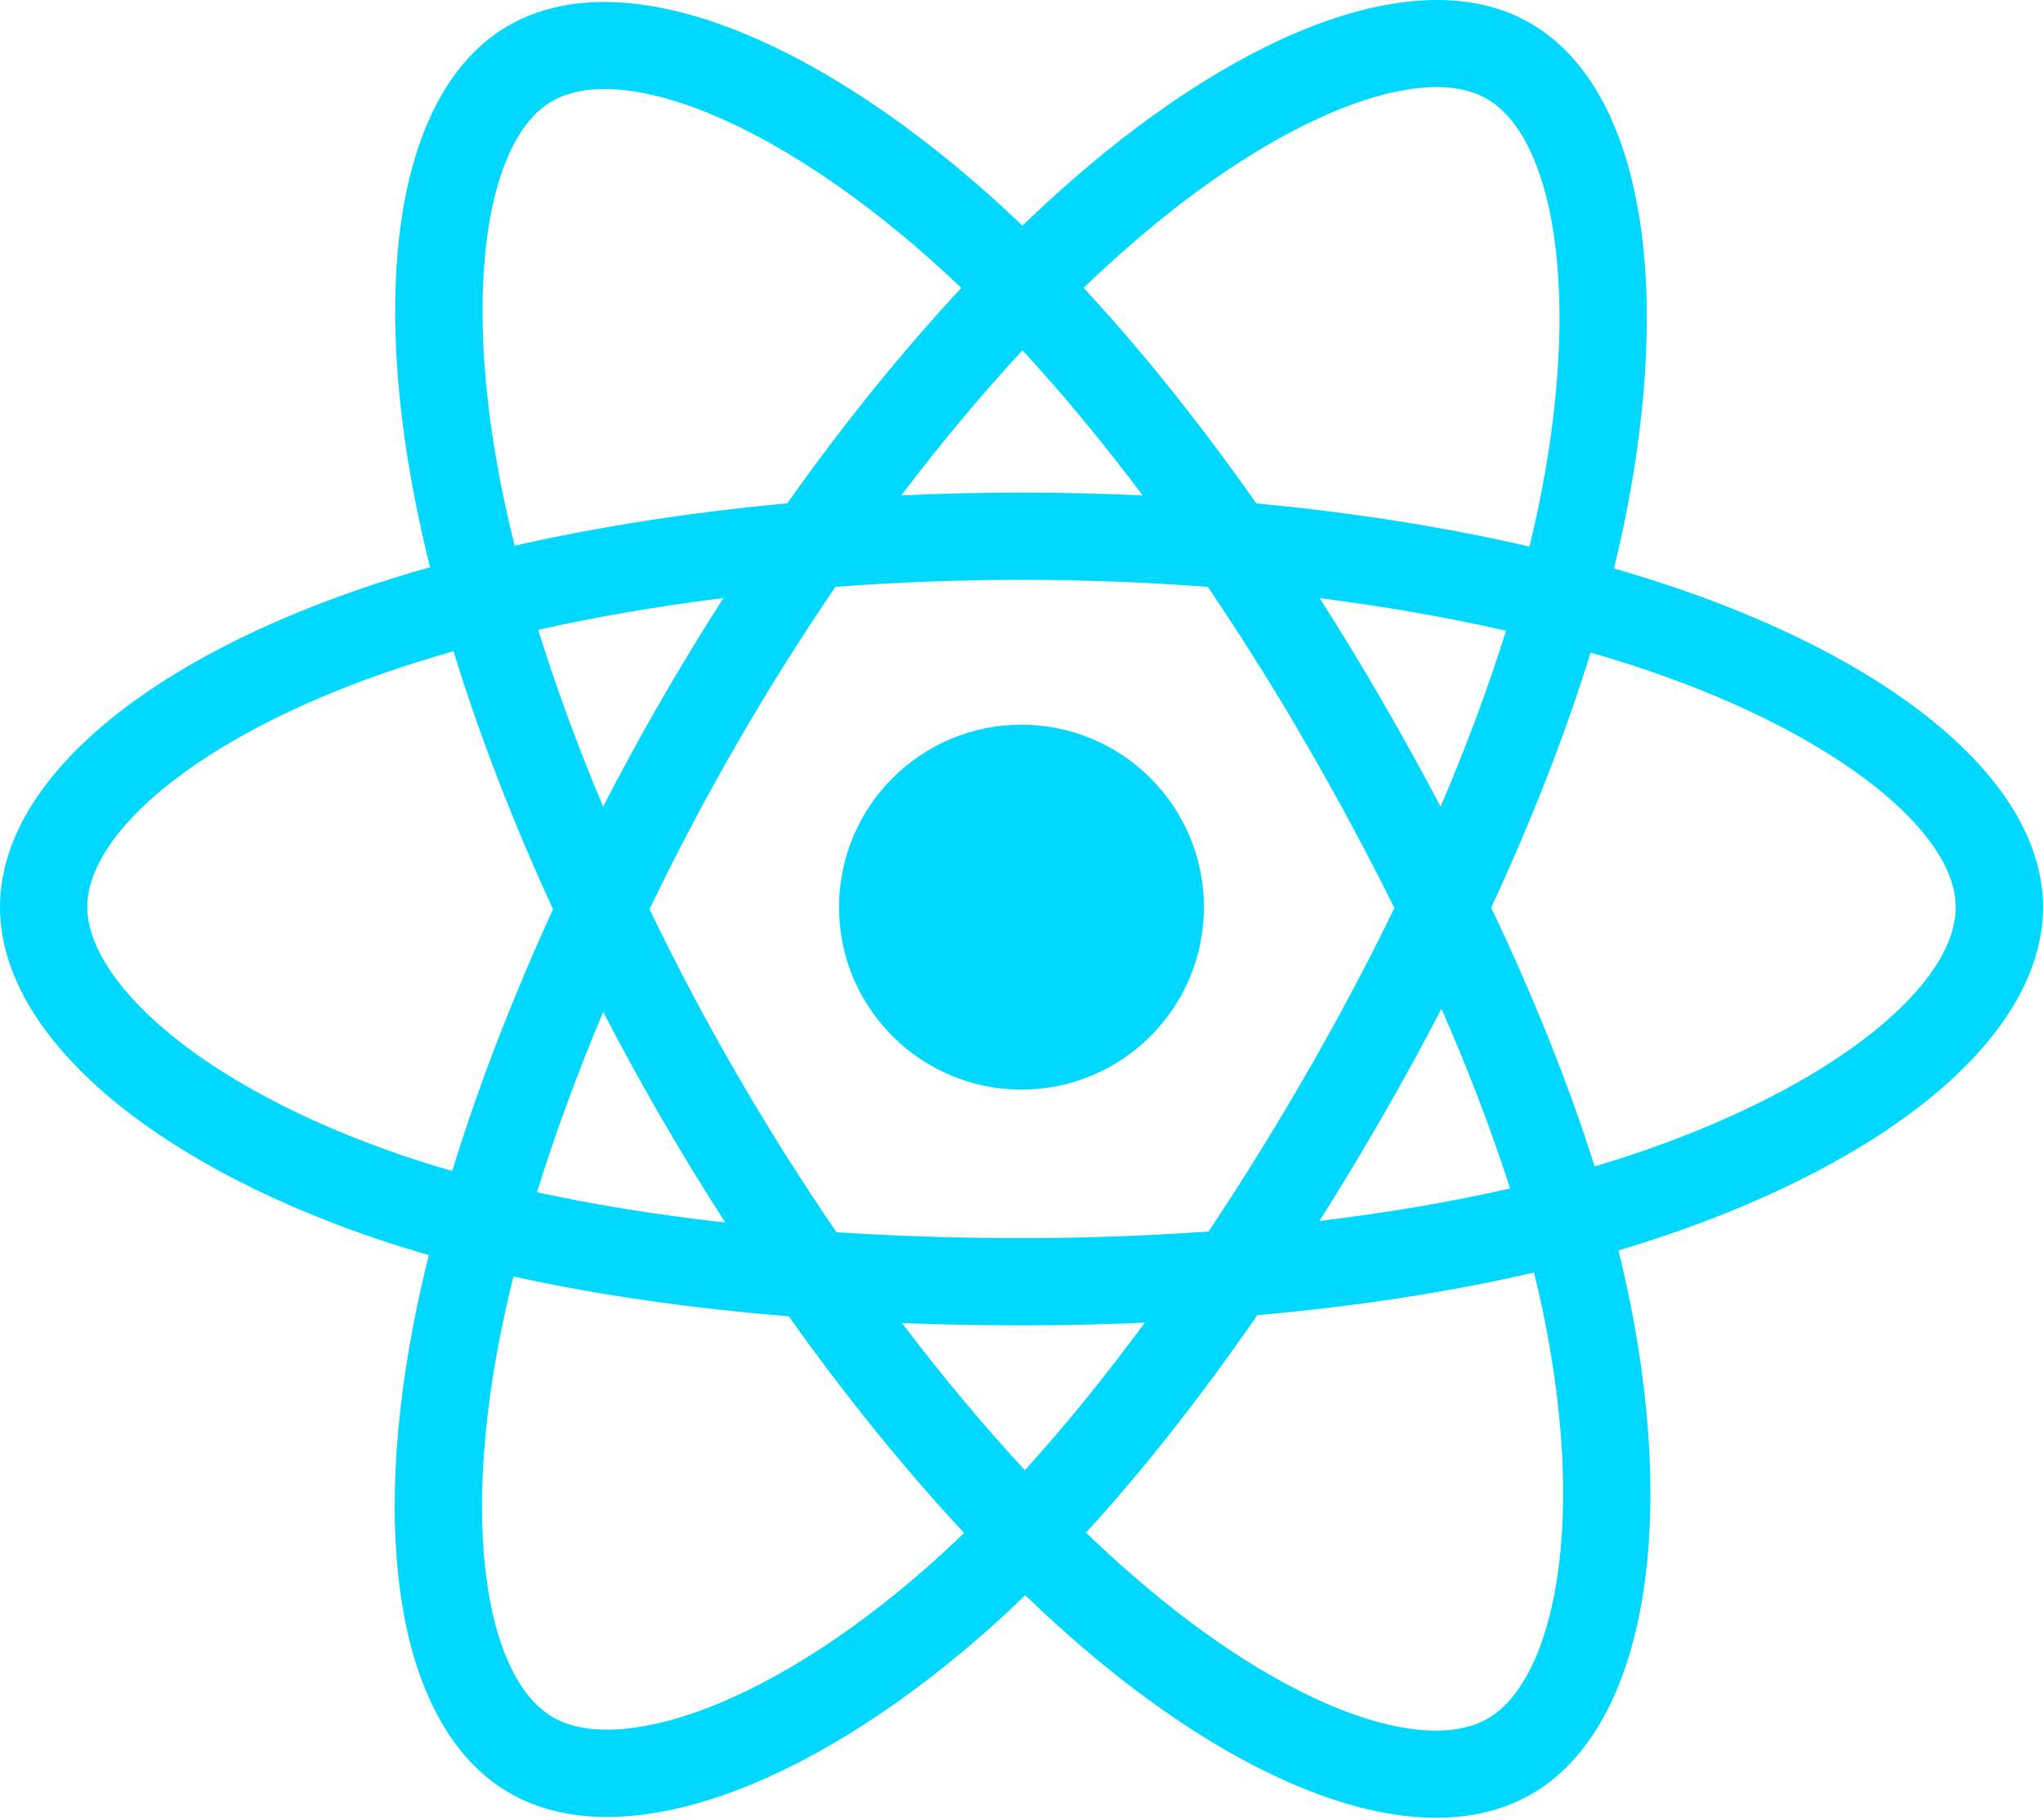
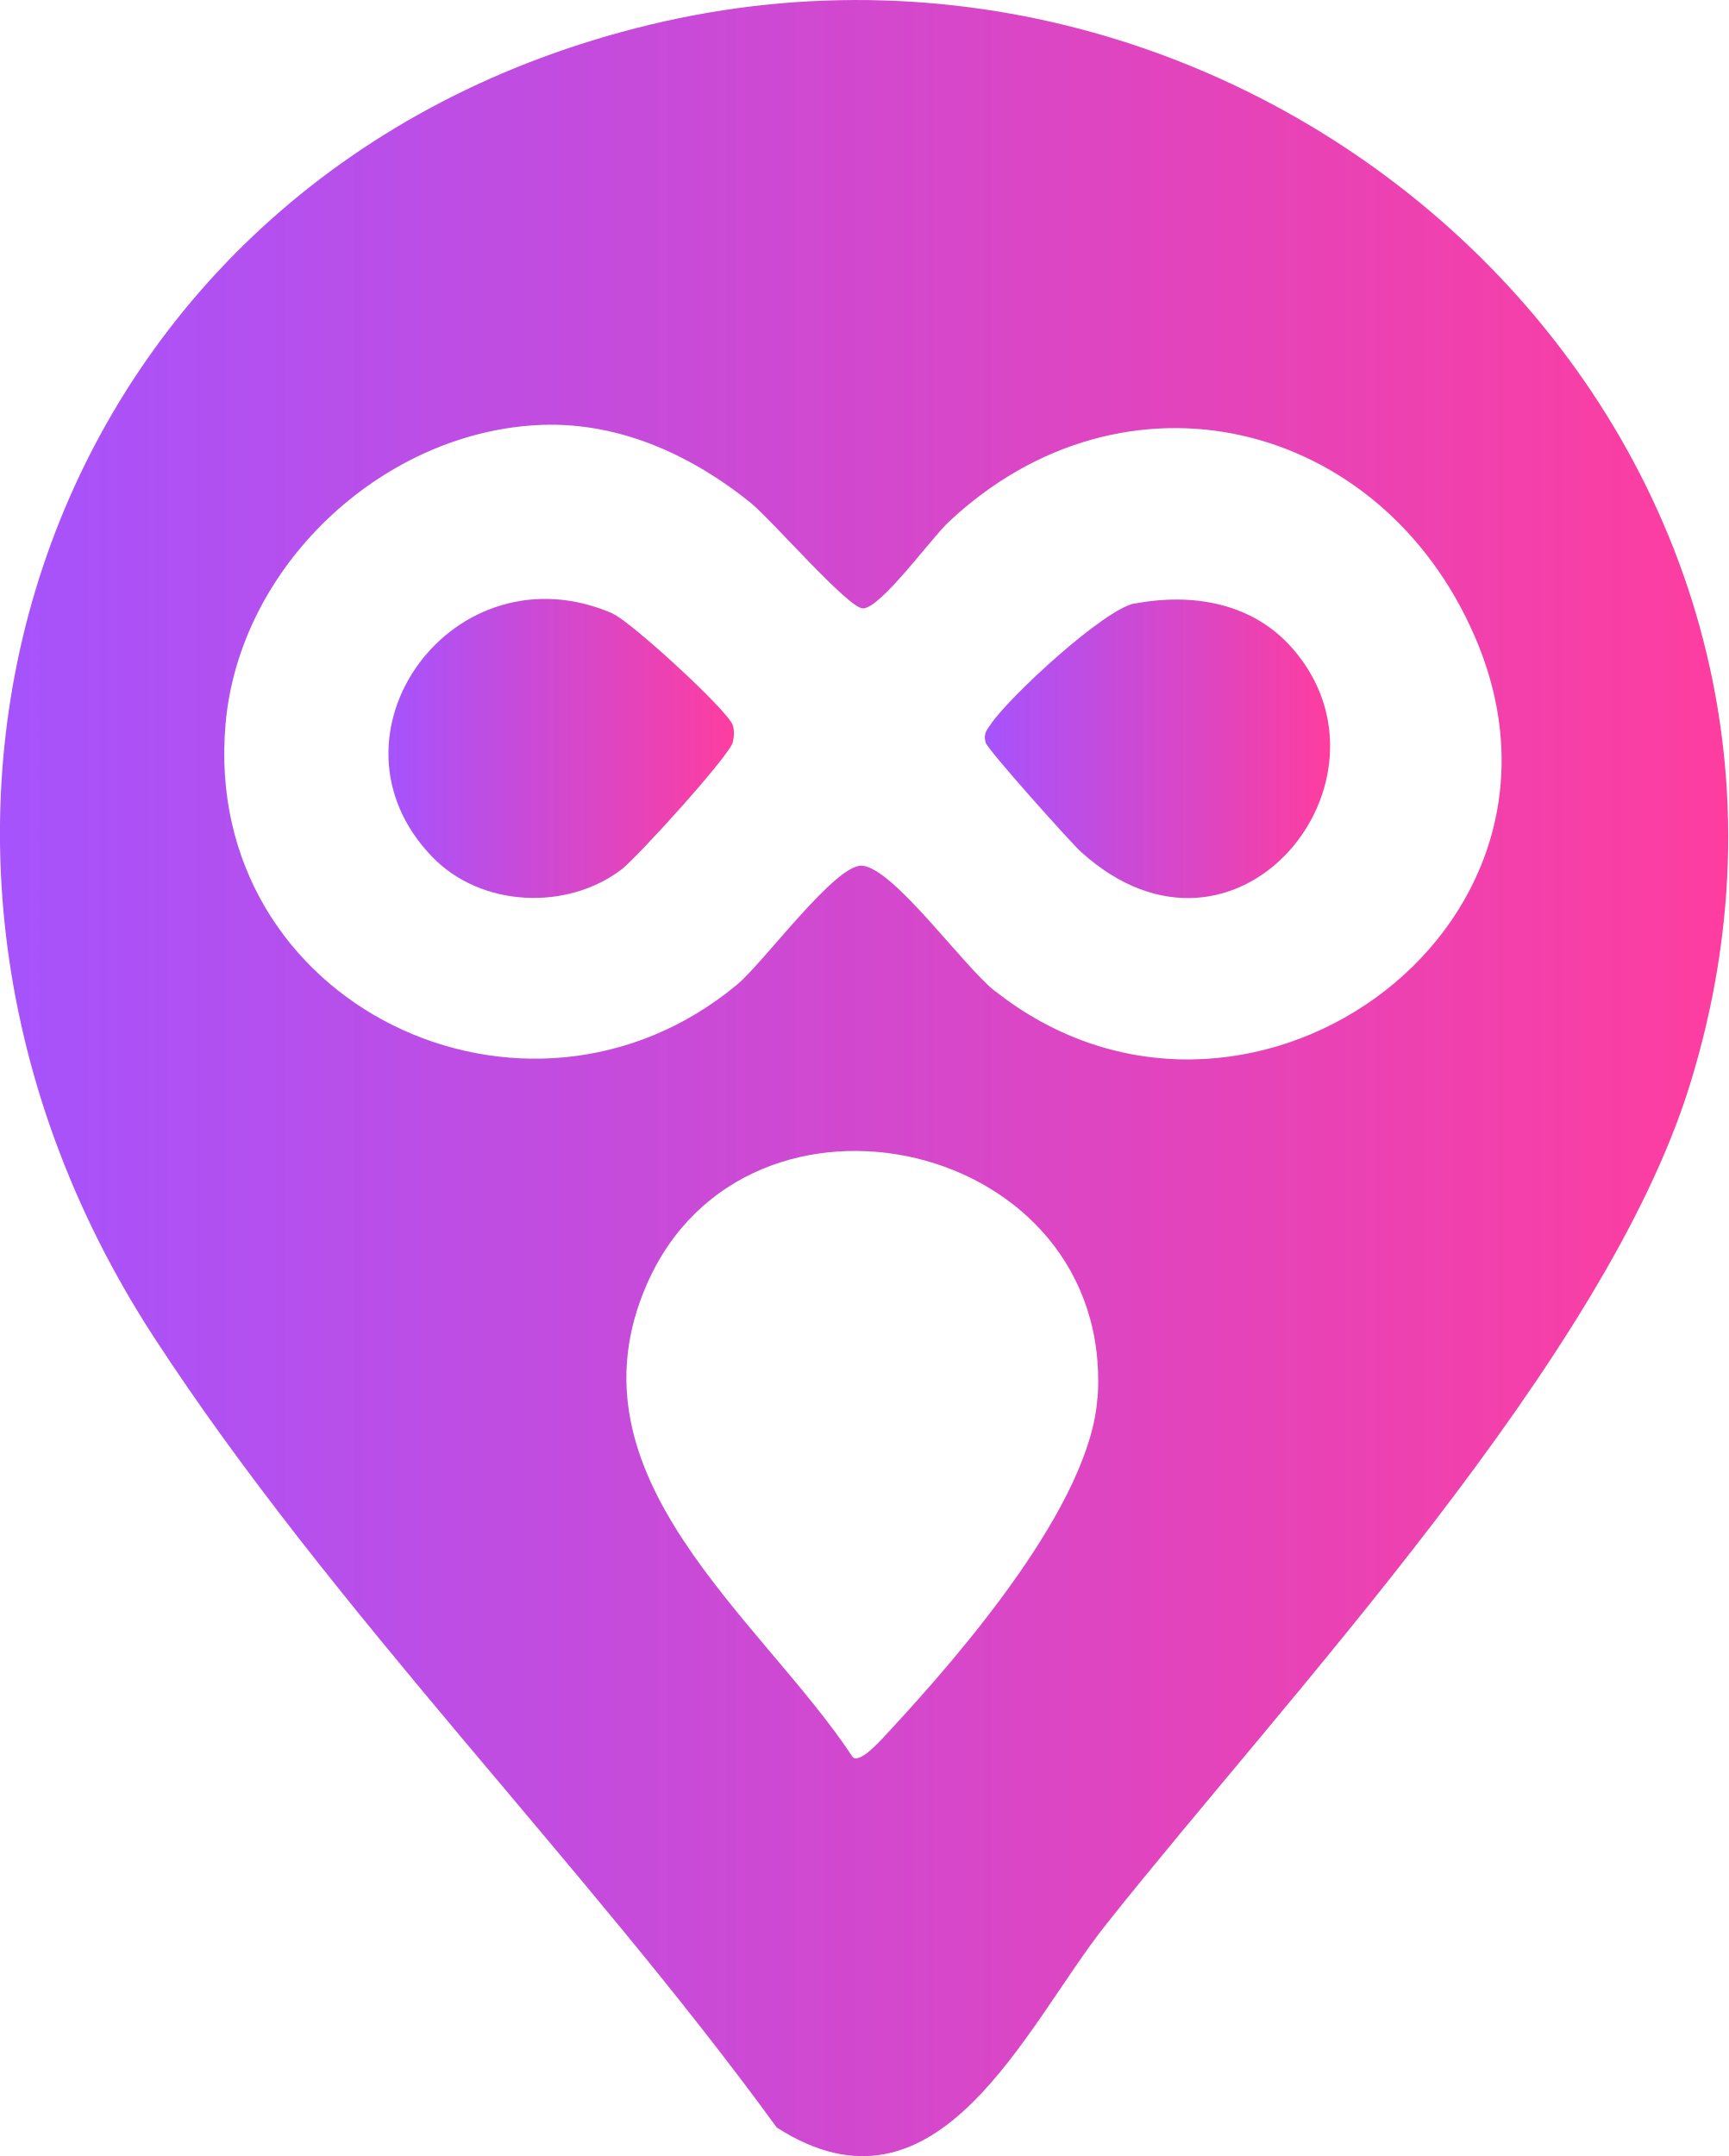
- <svg xmlns="http://www.w3.org/2000/svg" aria-hidden="true" role="img" class="iconify iconify--logos" width="35.93" height="32" preserveAspectRatio="xMidYMid meet" viewBox="0 0 256 228">
-   <path fill="#00D8FF" d="M210.483 73.824a171.49 171.49 0 0 0-8.24-2.597c.465-1.9.893-3.777 1.273-5.621c6.238-30.281 2.16-54.676-11.769-62.708c-13.355-7.7-35.196.329-57.254 19.526a171.23 171.23 0 0 0-6.375 5.848a155.866 155.866 0 0 0-4.241-3.917C100.759 3.829 77.587-4.822 63.673 3.233C50.33 10.957 46.379 33.89 51.995 62.588a170.974 170.974 0 0 0 1.892 8.48c-3.28.932-6.445 1.924-9.474 2.98C17.309 83.498 0 98.307 0 113.668c0 15.865 18.582 31.778 46.812 41.427a145.52 145.52 0 0 0 6.921 2.165a167.467 167.467 0 0 0-2.01 9.138c-5.354 28.2-1.173 50.591 12.134 58.266c13.744 7.926 36.812-.22 59.273-19.855a145.567 145.567 0 0 0 5.342-4.923a168.064 168.064 0 0 0 6.92 6.314c21.758 18.722 43.246 26.282 56.54 18.586c13.731-7.949 18.194-32.003 12.4-61.268a145.016 145.016 0 0 0-1.535-6.842c1.62-.48 3.21-.974 4.76-1.488c29.348-9.723 48.443-25.443 48.443-41.52c0-15.417-17.868-30.326-45.517-39.844Zm-6.365 70.984c-1.4.463-2.836.91-4.3 1.345c-3.24-10.257-7.612-21.163-12.963-32.432c5.106-11 9.31-21.767 12.459-31.957c2.619.758 5.16 1.557 7.61 2.4c23.69 8.156 38.14 20.213 38.14 29.504c0 9.896-15.606 22.743-40.946 31.14Zm-10.514 20.834c2.562 12.94 2.927 24.64 1.23 33.787c-1.524 8.219-4.59 13.698-8.382 15.893c-8.067 4.67-25.32-1.4-43.927-17.412a156.726 156.726 0 0 1-6.437-5.87c7.214-7.889 14.423-17.06 21.459-27.246c12.376-1.098 24.068-2.894 34.671-5.345a134.17 134.17 0 0 1 1.386 6.193ZM87.276 214.515c-7.882 2.783-14.16 2.863-17.955.675c-8.075-4.657-11.432-22.636-6.853-46.752a156.923 156.923 0 0 1 1.869-8.499c10.486 2.32 22.093 3.988 34.498 4.994c7.084 9.967 14.501 19.128 21.976 27.15a134.668 134.668 0 0 1-4.877 4.492c-9.933 8.682-19.886 14.842-28.658 17.94ZM50.35 144.747c-12.483-4.267-22.792-9.812-29.858-15.863c-6.35-5.437-9.555-10.836-9.555-15.216c0-9.322 13.897-21.212 37.076-29.293c2.813-.98 5.757-1.905 8.812-2.773c3.204 10.42 7.406 21.315 12.477 32.332c-5.137 11.18-9.399 22.249-12.634 32.792a134.718 134.718 0 0 1-6.318-1.979Zm12.378-84.26c-4.811-24.587-1.616-43.134 6.425-47.789c8.564-4.958 27.502 2.111 47.463 19.835a144.318 144.318 0 0 1 3.841 3.545c-7.438 7.987-14.787 17.08-21.808 26.988c-12.04 1.116-23.565 2.908-34.161 5.309a160.342 160.342 0 0 1-1.76-7.887Zm110.427 27.268a347.8 347.8 0 0 0-7.785-12.803c8.168 1.033 15.994 2.404 23.343 4.08c-2.206 7.072-4.956 14.465-8.193 22.045a381.151 381.151 0 0 0-7.365-13.322Zm-45.032-43.861c5.044 5.465 10.096 11.566 15.065 18.186a322.04 322.04 0 0 0-30.257-.006c4.974-6.559 10.069-12.652 15.192-18.18ZM82.802 87.83a323.167 323.167 0 0 0-7.227 13.238c-3.184-7.553-5.909-14.98-8.134-22.152c7.304-1.634 15.093-2.97 23.209-3.984a321.524 321.524 0 0 0-7.848 12.897Zm8.081 65.352c-8.385-.936-16.291-2.203-23.593-3.793c2.26-7.3 5.045-14.885 8.298-22.6a321.187 321.187 0 0 0 7.257 13.246c2.594 4.48 5.28 8.868 8.038 13.147Zm37.542 31.03c-5.184-5.592-10.354-11.779-15.403-18.433c4.902.192 9.899.29 14.978.29c5.218 0 10.376-.117 15.453-.343c-4.985 6.774-10.018 12.97-15.028 18.486Zm52.198-57.817c3.422 7.8 6.306 15.345 8.596 22.52c-7.422 1.694-15.436 3.058-23.88 4.071a382.417 382.417 0 0 0 7.859-13.026a347.403 347.403 0 0 0 7.425-13.565Zm-16.898 8.101a358.557 358.557 0 0 1-12.281 19.815a329.4 329.4 0 0 1-23.444.823c-7.967 0-15.716-.248-23.178-.732a310.202 310.202 0 0 1-12.513-19.846h.001a307.41 307.41 0 0 1-10.923-20.627a310.278 310.278 0 0 1 10.89-20.637l-.001.001a307.318 307.318 0 0 1 12.413-19.761c7.613-.576 15.42-.876 23.31-.876H128c7.926 0 15.743.303 23.354.883a329.357 329.357 0 0 1 12.335 19.695a358.489 358.489 0 0 1 11.036 20.54a329.472 329.472 0 0 1-11 20.722Zm22.56-122.124c8.572 4.944 11.906 24.881 6.52 51.026c-.344 1.668-.73 3.367-1.15 5.09c-10.622-2.452-22.155-4.275-34.23-5.408c-7.034-10.017-14.323-19.124-21.64-27.008a160.789 160.789 0 0 1 5.888-5.4c18.9-16.447 36.564-22.941 44.612-18.3ZM128 90.808c12.625 0 22.86 10.235 22.86 22.86s-10.235 22.86-22.86 22.86s-22.86-10.235-22.86-22.86s10.235-22.86 22.86-22.86Z" />
+ <svg xmlns="http://www.w3.org/2000/svg" xmlns:xlink="http://www.w3.org/1999/xlink" id="Layer_2" data-name="Layer 2" viewBox="0 0 80.68 100.64">
+   <defs>
+     <style>
+       .cls-1 {
+         fill: url(#linear-gradient-2);
+       }
+ 
+       .cls-2 {
+         fill: url(#linear-gradient-3);
+       }
+ 
+       .cls-3 {
+         fill: url(#linear-gradient);
+       }
+     </style>
+     <linearGradient id="linear-gradient" x1="0" y1="50.32" x2="80.68" y2="50.32" gradientUnits="userSpaceOnUse">
+       <stop offset="0" stop-color="#a653fd" />
+       <stop offset="1" stop-color="#fe3d9f" />
+     </linearGradient>
+     <linearGradient id="linear-gradient-2" x1="45.97" y1="34.94" x2="62.09" y2="34.94" xlink:href="#linear-gradient" />
+     <linearGradient id="linear-gradient-3" x1="18.14" y1="34.94" x2="34.27" y2="34.94" xlink:href="#linear-gradient" />
+   </defs>
+   <g id="Layer_1-2" data-name="Layer 1">
+     <g>
+       <path class="cls-3" d="M30.31,1.16C2.25,7.94-8.38,38.49,7.18,62.41c8.27,12.72,20.11,24.57,29.08,36.9,7.56,4.86,11.61-4.74,15.36-9.46,8.47-10.67,23.28-26.37,27.26-39.19C88.19,20.69,59.71-5.94,30.31,1.16ZM51.23,65.25c-.33,4.96-6.34,11.92-9.72,15.56-.29.31-1.31,1.5-1.69,1.23-4.27-6.5-13.58-13.08-9.62-22.1,4.66-10.64,21.83-6.8,21.04,5.31ZM46.45,46.27c-1.49-1.18-4.72-5.73-6.2-5.86-1.23-.11-4.58,4.5-5.84,5.55-9.83,8.17-25.03.96-23.88-12.17.64-7.3,7.17-13.48,14.42-13.94,3.75-.24,7.2,1.3,10.08,3.61.96.77,4.57,4.94,5.25,4.94.83,0,3.18-3.26,4-4.03,8.23-7.73,20.18-4.81,24.57,5.35,5.99,13.84-10.91,25.62-22.4,16.54Z" />
+       <path class="cls-1" d="M52.99,28.16c-1.45.26-5.88,4.38-6.72,5.62-.21.31-.37.45-.26.88.09.33,3.96,4.66,4.47,5.12,7.24,6.53,15.24-3.39,9.84-9.53-1.86-2.11-4.63-2.58-7.33-2.08Z" />
+       <path class="cls-2" d="M28.61,28.64c-7.43-3.22-13.92,5.68-8.43,11.36,2.27,2.35,6.28,2.53,8.84.58.74-.57,5.07-5.34,5.19-5.94.06-.28.08-.5,0-.78-.18-.65-4.76-4.85-5.6-5.21Z" />
+     </g>
+   </g>
</svg>
